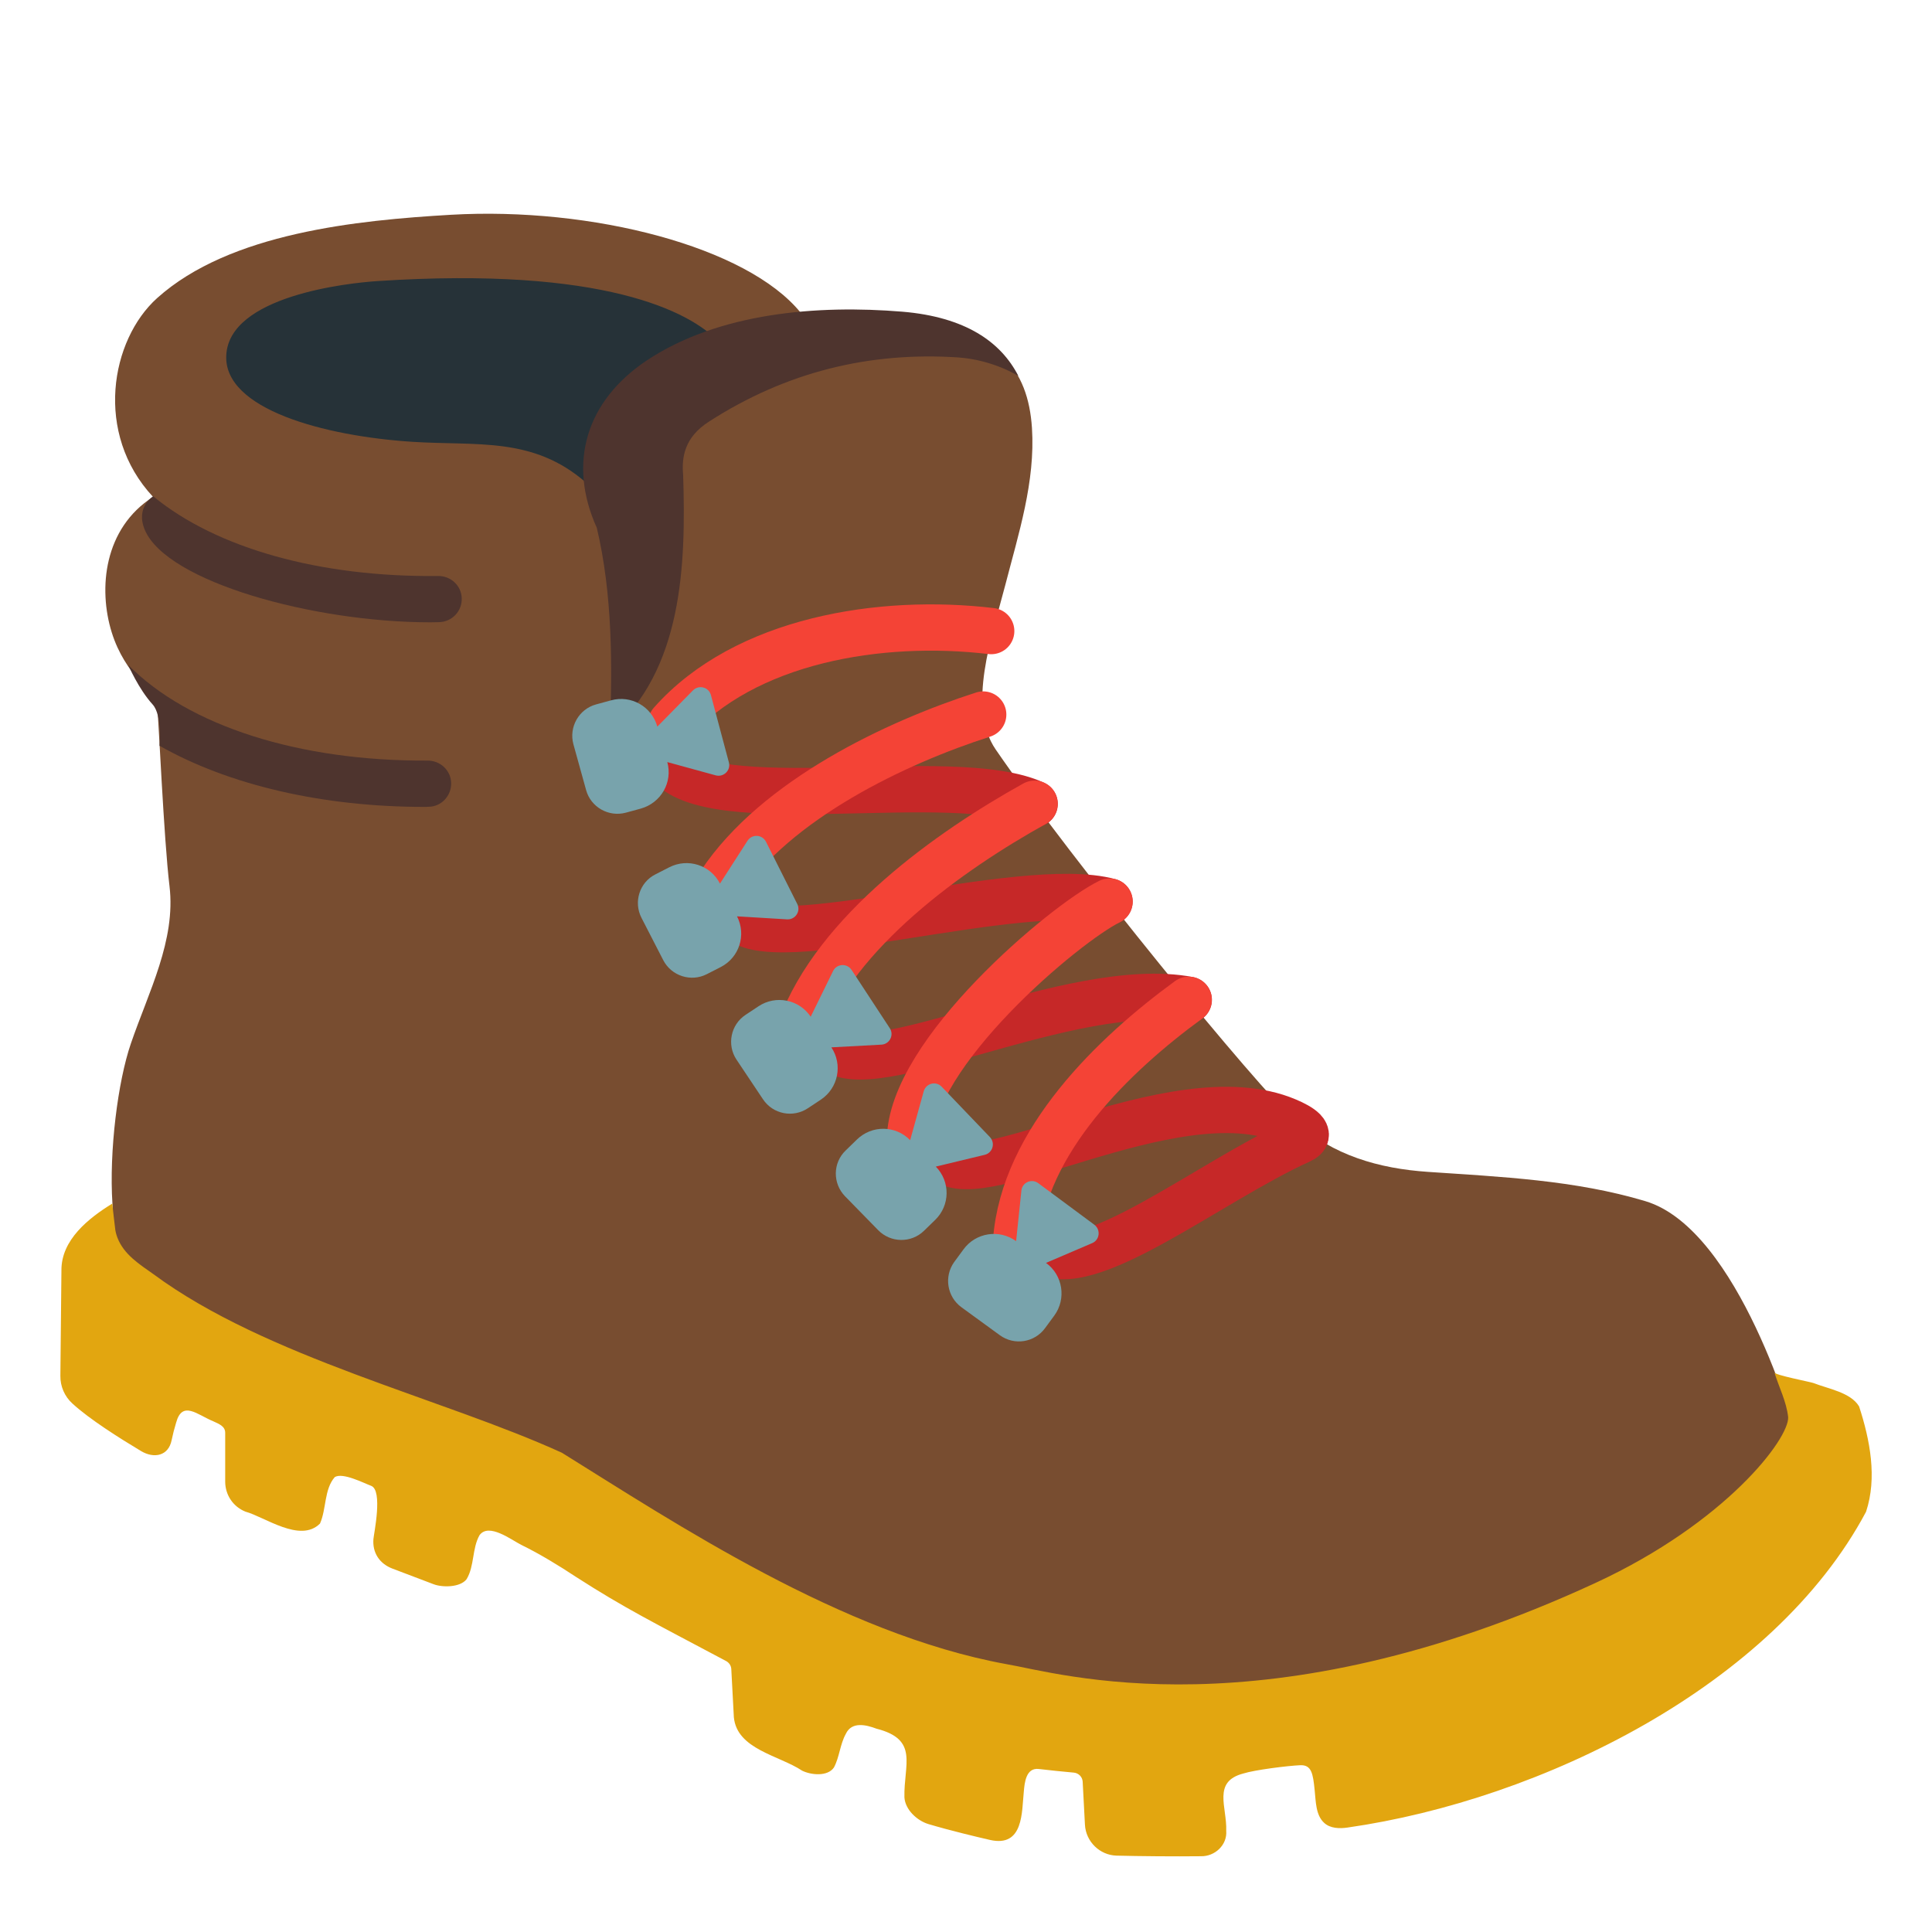
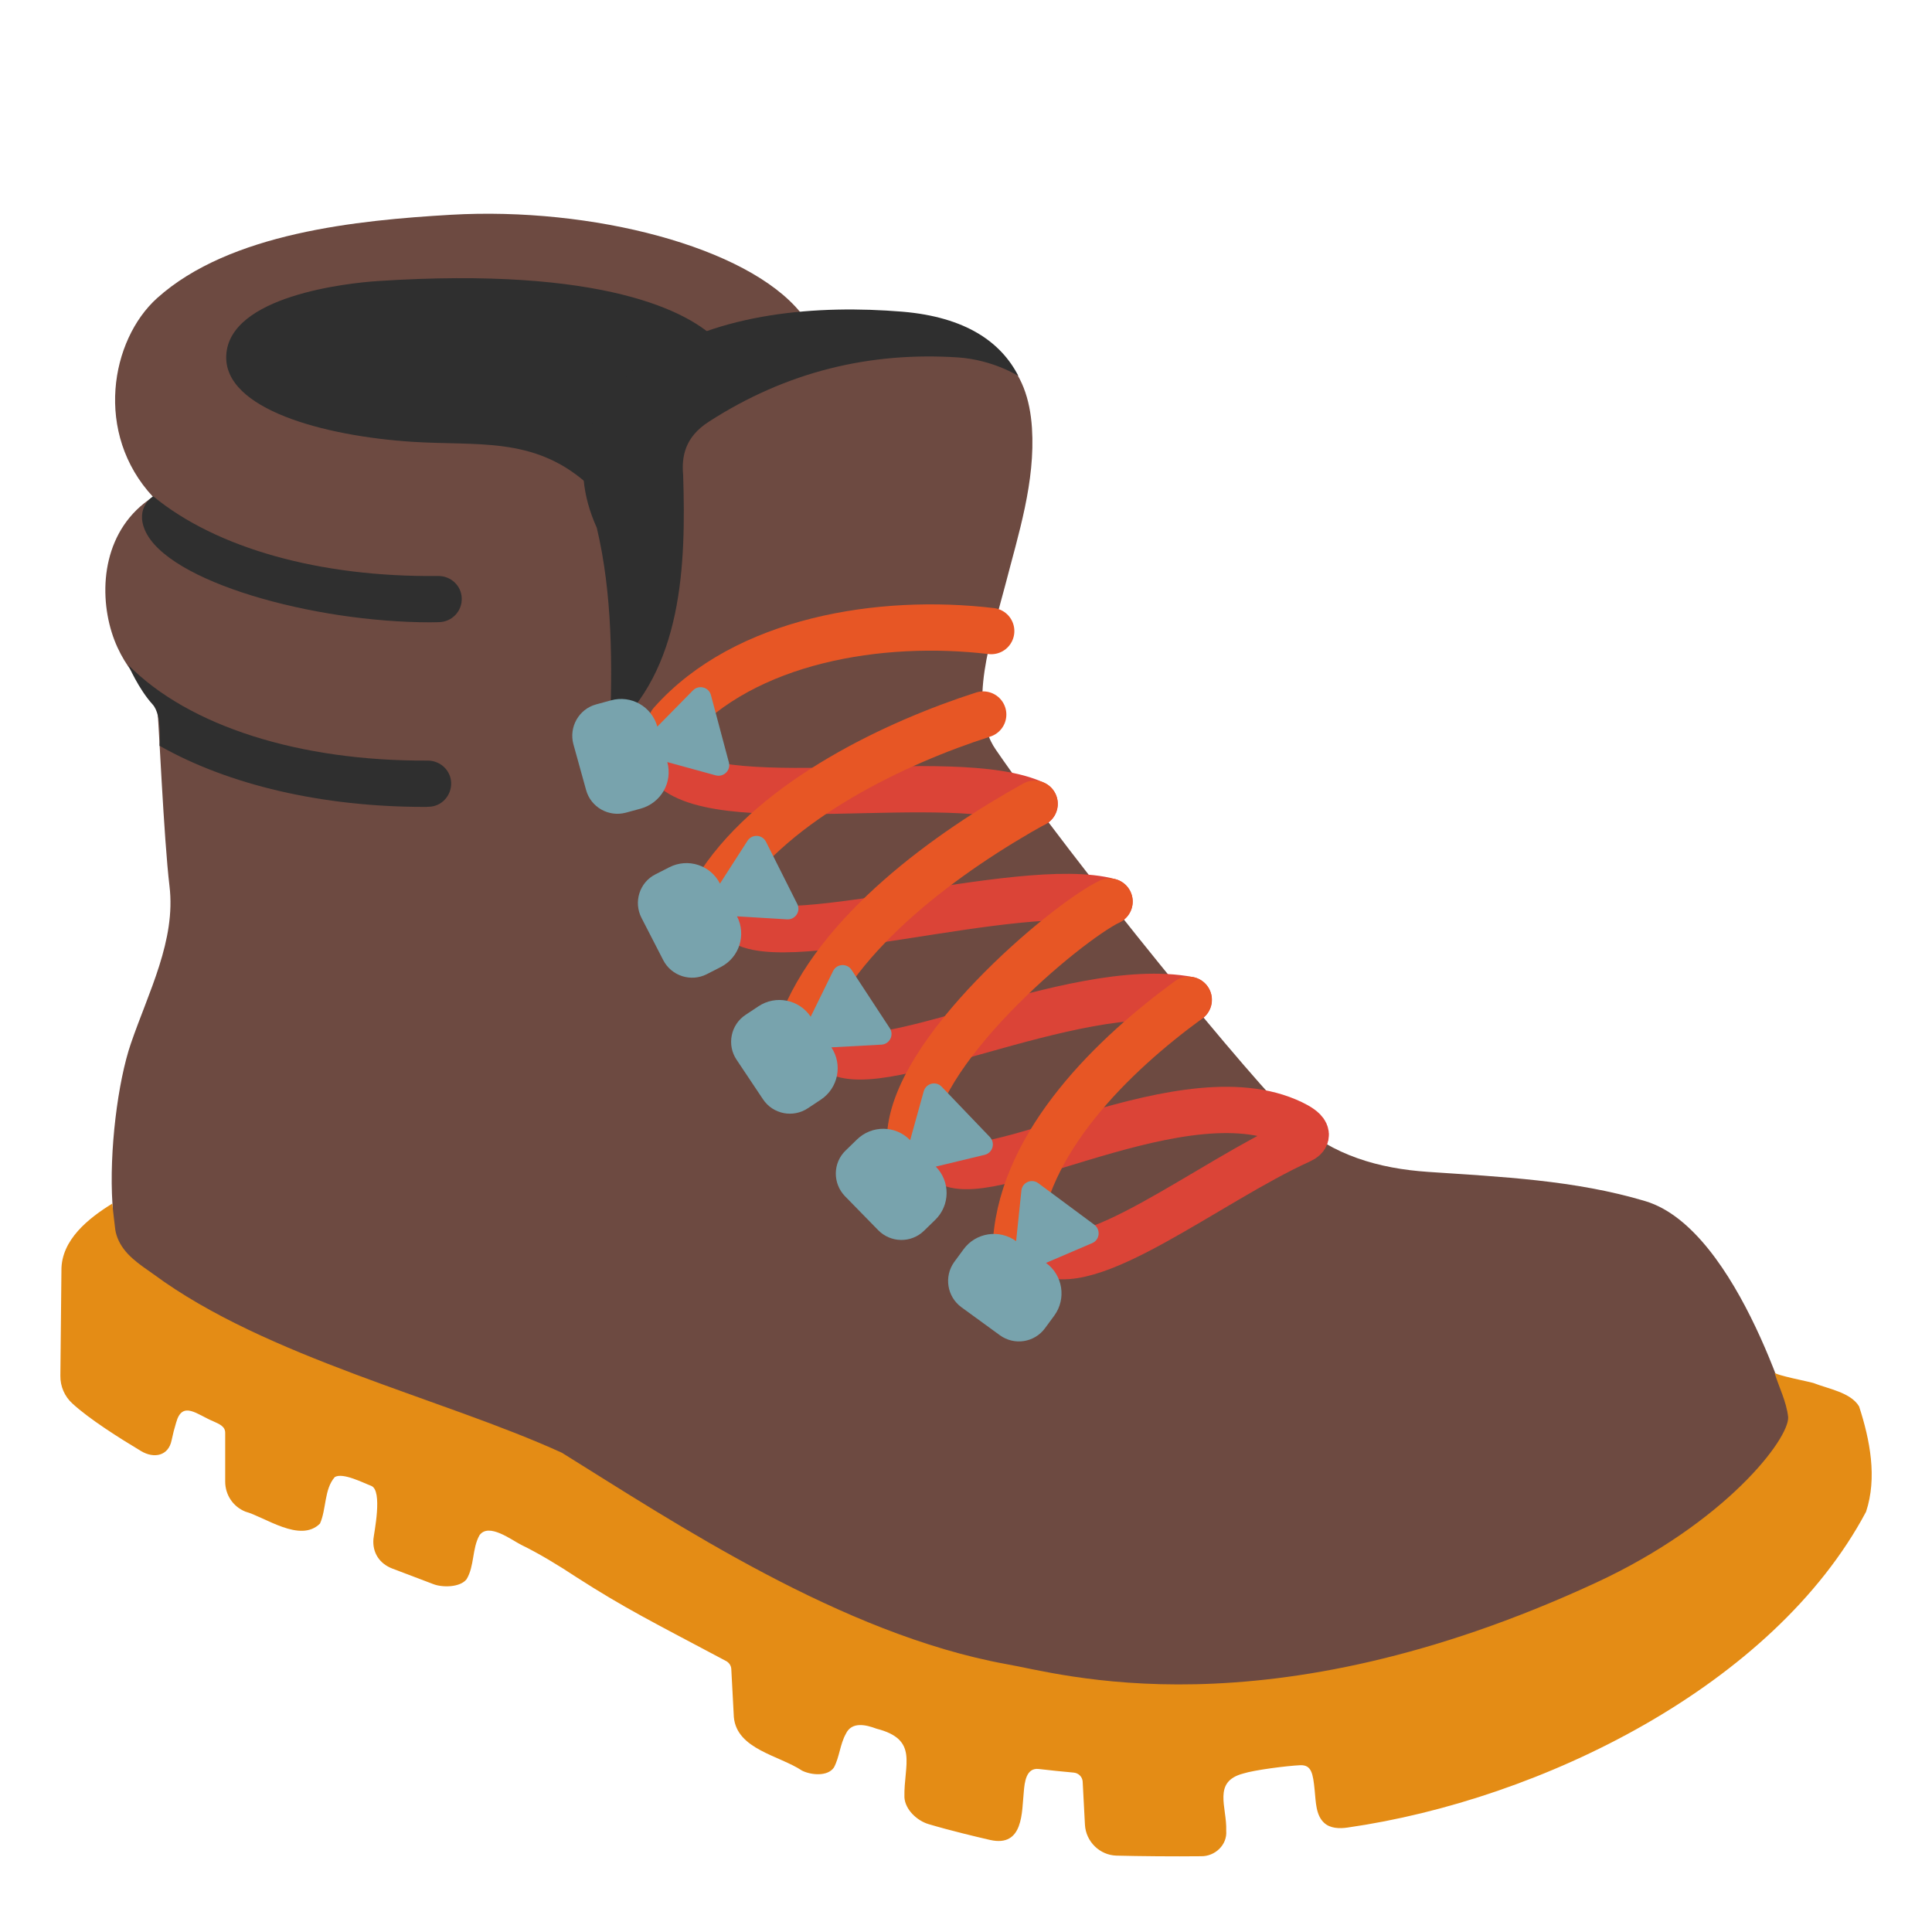
<svg xmlns="http://www.w3.org/2000/svg" version="1.1" id="Layer_5" x="0px" y="0px" viewBox="0 0 128 128" style="enable-background:new 0 0 128 128;" xml:space="preserve">
  <defs id="defs15256" />
  <g id="g15251">
    <g id="g15205">
-       <path style="fill:#263238;" d="M12.78,29.74v-9.19c0.98-1.14,3.82-3.48,10.83-4.16c1.86-0.18,3.66-0.27,5.35-0.27    c6.68,0,14.85,0.63,18.15,3.35c1.79,1.48,3.25,2.64,3.8,3.52L35.49,35.12L12.78,29.74z" id="path15193" />
-       <path style="fill:#784D30;" d="M118.95,94.9c0,0-3.7-13.45-9.94-15.32c-4.67-1.4-9.57-1.61-14.4-1.94    c-3.25-0.22-6.3-1.09-8.75-3.31c-2.62-2.37-14.79-17.24-19.89-24.67c-1.93-2.81-0.25-7.49,0.63-10.89c0.88-3.41,2-6.85,1.77-10.42    c-0.26-3.87-2.2-6.47-8.3-7.26c-4.7-0.61-7.03-0.38-7.03-0.38c-3.54-4.36-13.82-7.02-23.17-6.48c-6.17,0.36-14.64,1.19-19.46,5.52    c-3.08,2.77-4.19,8.96-0.27,13.17c-3.26,2.08-3.64,6.07-2.74,8.97c0.89,2.87,2.91,4.02,3.01,4.86c0.1,0.81,0.44,8.81,0.82,11.96    c0.43,3.59-1.39,7.01-2.56,10.43c-0.86,2.5-1.45,7.13-1.22,10.62c0.07,1-0.03,1.84,0.19,2.58c0.22,0.73,0.75,1.37,1.14,1.69    c7.91,6.45,24.66,10.61,28.2,12.7c3.54,2.08,21.02,14.15,32.26,16.03c11.24,1.87,25.7,1.47,38.6-6.65    C120.74,97.96,118.95,94.9,118.95,94.9z M25.04,18.62c14.97-0.98,20.68,2.04,22.54,3.99c0,0-5.29,1.07-7.07,4.49    c-0.78,1.49-1.75,3.18-1.69,4.87c-3.51-3.06-7.2-2.42-11.52-2.7c-5.83-0.38-12.48-2.16-12.31-5.72    C15.17,19.61,23,18.75,25.04,18.62z" id="path15195" />
+       <path style="fill:#2f2f2f;fill-opacity:1" d="M12.78,29.74v-9.19c0.98-1.14,3.82-3.48,10.83-4.16c1.86-0.18,3.66-0.27,5.35-0.27    c6.68,0,14.85,0.63,18.15,3.35c1.79,1.48,3.25,2.64,3.8,3.52L35.49,35.12L12.78,29.74z" id="path15193" />
+       <path style="fill:#6d4a41;fill-opacity:1" d="M118.95,94.9c0,0-3.7-13.45-9.94-15.32c-4.67-1.4-9.57-1.61-14.4-1.94    c-3.25-0.22-6.3-1.09-8.75-3.31c-2.62-2.37-14.79-17.24-19.89-24.67c-1.93-2.81-0.25-7.49,0.63-10.89c0.88-3.41,2-6.85,1.77-10.42    c-0.26-3.87-2.2-6.47-8.3-7.26c-4.7-0.61-7.03-0.38-7.03-0.38c-3.54-4.36-13.82-7.02-23.17-6.48c-6.17,0.36-14.64,1.19-19.46,5.52    c-3.08,2.77-4.19,8.96-0.27,13.17c-3.26,2.08-3.64,6.07-2.74,8.97c0.89,2.87,2.91,4.02,3.01,4.86c0.1,0.81,0.44,8.81,0.82,11.96    c0.43,3.59-1.39,7.01-2.56,10.43c-0.86,2.5-1.45,7.13-1.22,10.62c0.07,1-0.03,1.84,0.19,2.58c0.22,0.73,0.75,1.37,1.14,1.69    c7.91,6.45,24.66,10.61,28.2,12.7c3.54,2.08,21.02,14.15,32.26,16.03c11.24,1.87,25.7,1.47,38.6-6.65    C120.74,97.96,118.95,94.9,118.95,94.9z M25.04,18.62c14.97-0.98,20.68,2.04,22.54,3.99c0,0-5.29,1.07-7.07,4.49    c-0.78,1.49-1.75,3.18-1.69,4.87c-3.51-3.06-7.2-2.42-11.52-2.7c-5.83-0.38-12.48-2.16-12.31-5.72    C15.17,19.61,23,18.75,25.04,18.62z" id="path15195" />
      <path style="fill:none;" d="M34.86,29.25c-1.08,3.29,0.16,6.85,1.4,10.09c1.31,3.43,2.62,6.87,3.92,10.3" id="path15197" />
-       <path style="fill:#E2A610;" d="M123.63,100.16c0.75-2.26,0.26-4.77-0.46-6.98c-0.55-0.93-2.06-1.17-3.02-1.55    c-0.27-0.09-2.53-0.52-2.59-0.7c0.3,0.98,0.8,1.93,0.91,2.96c0.07,1.43-4.13,6.99-12.78,10.99c-21.95,10.14-35.57,5.95-39.03,5.37    c-10.91-1.99-21.99-9.38-29.43-14c-7.86-3.59-19.61-6.32-27.06-11.83C9.24,83.76,8.21,83.12,7.78,82c0,0-0.1-0.25-0.14-0.51    c-0.07-0.51-0.2-1.75-0.2-1.75c-1.56,0.96-3.39,2.4-3.37,4.43c0,0-0.07,6.98-0.07,6.98c-0.01,0.7,0.28,1.37,0.8,1.84    c1.12,1.03,3.1,2.28,4.55,3.15c0.86,0.51,1.81,0.32,2.02-0.72c0.08-0.39,0.18-0.78,0.3-1.17c0.41-1.49,1.4-0.52,2.45-0.09    c0.36,0.17,0.81,0.32,0.8,0.78c0,0,0,3.22,0,3.22c0,0.88,0.52,1.66,1.34,1.99c1.29,0.35,3.63,2.1,4.94,0.79    c0.43-0.96,0.27-2.27,0.98-3.08c0.53-0.32,1.9,0.39,2.41,0.58c0.79,0.3,0.18,3.16,0.15,3.53c-0.07,0.89,0.39,1.62,1.25,1.95    c0,0,2.74,1.04,2.74,1.04c0.58,0.22,1.75,0.22,2.18-0.33c0.53-0.87,0.36-2.04,0.86-2.92c0.61-0.84,2.11,0.31,2.76,0.64    c1.18,0.57,2.54,1.4,3.64,2.13c3.24,2.08,5.03,2.96,9.94,5.57c0.2,0.11,0.33,0.31,0.34,0.53l0.17,3.19c0.2,2.13,3,2.53,4.52,3.54    c0.58,0.29,1.69,0.41,2.11-0.21c0.37-0.69,0.4-1.53,0.79-2.23c0.39-0.83,1.34-0.6,2.03-0.34c2.83,0.72,1.8,2.37,1.85,4.55    c0.05,0.81,0.83,1.54,1.59,1.77c1.41,0.42,3.16,0.84,4.08,1.05c2.24,0.51,2.1-1.88,2.24-3.2c0.05-0.58,0.14-1.6,0.99-1.5    c0.77,0.09,1.54,0.17,2.32,0.24c0.32,0.03,0.57,0.28,0.59,0.6l0.15,2.85c0.06,1.12,0.98,2.02,2.09,2.05    c1.55,0.04,3.83,0.06,5.6,0.04c0.91,0.02,1.75-0.74,1.67-1.69c0.06-1.56-0.93-3.25,1.13-3.79c0.76-0.24,2.91-0.51,3.77-0.55    c0.75-0.03,0.85,0.54,0.96,1.66c0.08,0.76,0.07,1.65,0.63,2.16c0.4,0.37,1.01,0.39,1.55,0.31    C102.12,119.24,117.5,111.68,123.63,100.16z" id="path15203" />
+       <path style="fill:#e48c15;fill-opacity:1" d="M123.63,100.16c0.75-2.26,0.26-4.77-0.46-6.98c-0.55-0.93-2.06-1.17-3.02-1.55    c-0.27-0.09-2.53-0.52-2.59-0.7c0.3,0.98,0.8,1.93,0.91,2.96c0.07,1.43-4.13,6.99-12.78,10.99c-21.95,10.14-35.57,5.95-39.03,5.37    c-10.91-1.99-21.99-9.38-29.43-14c-7.86-3.59-19.61-6.32-27.06-11.83C9.24,83.76,8.21,83.12,7.78,82c0,0-0.1-0.25-0.14-0.51    c-0.07-0.51-0.2-1.75-0.2-1.75c-1.56,0.96-3.39,2.4-3.37,4.43c0,0-0.07,6.98-0.07,6.98c-0.01,0.7,0.28,1.37,0.8,1.84    c1.12,1.03,3.1,2.28,4.55,3.15c0.86,0.51,1.81,0.32,2.02-0.72c0.08-0.39,0.18-0.78,0.3-1.17c0.41-1.49,1.4-0.52,2.45-0.09    c0.36,0.17,0.81,0.32,0.8,0.78c0,0,0,3.22,0,3.22c0,0.88,0.52,1.66,1.34,1.99c1.29,0.35,3.63,2.1,4.94,0.79    c0.43-0.96,0.27-2.27,0.98-3.08c0.53-0.32,1.9,0.39,2.41,0.58c0.79,0.3,0.18,3.16,0.15,3.53c-0.07,0.89,0.39,1.62,1.25,1.95    c0,0,2.74,1.04,2.74,1.04c0.58,0.22,1.75,0.22,2.18-0.33c0.53-0.87,0.36-2.04,0.86-2.92c0.61-0.84,2.11,0.31,2.76,0.64    c1.18,0.57,2.54,1.4,3.64,2.13c3.24,2.08,5.03,2.96,9.94,5.57c0.2,0.11,0.33,0.31,0.34,0.53l0.17,3.19c0.2,2.13,3,2.53,4.52,3.54    c0.58,0.29,1.69,0.41,2.11-0.21c0.37-0.69,0.4-1.53,0.79-2.23c0.39-0.83,1.34-0.6,2.03-0.34c2.83,0.72,1.8,2.37,1.85,4.55    c0.05,0.81,0.83,1.54,1.59,1.77c1.41,0.42,3.16,0.84,4.08,1.05c2.24,0.51,2.1-1.88,2.24-3.2c0.05-0.58,0.14-1.6,0.99-1.5    c0.77,0.09,1.54,0.17,2.32,0.24c0.32,0.03,0.57,0.28,0.59,0.6l0.15,2.85c0.06,1.12,0.98,2.02,2.09,2.05    c1.55,0.04,3.83,0.06,5.6,0.04c0.91,0.02,1.75-0.74,1.67-1.69c0.06-1.56-0.93-3.25,1.13-3.79c0.76-0.24,2.91-0.51,3.77-0.55    c0.75-0.03,0.85,0.54,0.96,1.66c0.08,0.76,0.07,1.65,0.63,2.16c0.4,0.37,1.01,0.39,1.55,0.31    C102.12,119.24,117.5,111.68,123.63,100.16z" id="path15203" />
    </g>
-     <path style="fill:none;stroke:#C62828;stroke-width:3.067;stroke-linecap:round;stroke-miterlimit:10;" d="M44.21,50.49   c2.66,3.84,19.02,0.28,24.34,2.77" id="path15207" />
-     <path style="fill:none;stroke:#C62828;stroke-width:3.067;stroke-linecap:round;stroke-miterlimit:10;" d="M48.82,60.71   c1.9,2.88,18.85-2.59,24.69-0.98" id="path15209" />
-     <path style="fill:none;stroke:#C62828;stroke-width:3.067;stroke-linecap:round;stroke-miterlimit:10;" d="M55.07,69.38   c2.35,2.72,15.96-4.61,23.69-3.14" id="path15211" />
-     <path style="fill:none;stroke:#C62828;stroke-width:3.067;stroke-miterlimit:10;" d="M62.31,76.5c1.73,3.3,15.38-5.46,22.96-2.24   c0.87,0.37,1.75,0.9,0.89,1.29c-6.12,2.77-14.23,9.37-17.18,7.27" id="path15213" />
-     <path style="fill:none;stroke:#F44336;stroke-width:3.067;stroke-linecap:round;stroke-miterlimit:10;" d="M67.32,82.23   c0.48-6.63,6.51-12.4,11.43-15.99" id="path15215" />
-     <path style="fill:none;stroke:#F44336;stroke-width:3.067;stroke-linecap:round;stroke-miterlimit:10;" d="M60.29,75.54   c0-5.74,10.26-14.36,13.22-15.81" id="path15217" />
-     <path style="fill:none;stroke:#F44336;stroke-width:3.067;stroke-linecap:round;stroke-miterlimit:10;" d="M53.02,68.19   c2.35-6.47,9.95-11.85,15.52-14.94" id="path15219" />
-     <path style="fill:none;stroke:#F44336;stroke-width:3.067;stroke-linecap:round;stroke-miterlimit:10;" d="M47.71,58.53   c3.72-5.59,11.69-9.35,17.43-11.19" id="path15221" />
-     <path style="fill:none;stroke:#F44336;stroke-width:3.067;stroke-linecap:round;stroke-miterlimit:10;" d="M44.47,47.9   c4.89-5.52,13.88-6.96,21.2-6.09" id="path15223" />
-     <path style="fill:#4e342e;fill-opacity:1" d="M39.54,34.97c1.04,4.38,1.04,9.15,0.86,13.58c4.84-4.16,5.05-11.14,4.86-17.08   c-0.11-1.21,0.11-2.51,1.7-3.53c5.16-3.33,10.69-4.64,16.51-4.26c2.33,0.16,4,1.23,4,1.23c-1.15-2.25-3.5-3.91-7.69-4.26   c-5.59-0.46-12.14,0.05-16.93,3.23C38.84,26.56,37.59,30.66,39.54,34.97z" id="path15225" />
+     <path style="fill:none;stroke:#db4437;stroke-width:3.067;stroke-linecap:round;stroke-miterlimit:10;stroke-opacity:1" d="M44.21,50.49   c2.66,3.84,19.02,0.28,24.34,2.77" id="path15207" />
+     <path style="fill:none;stroke:#db4437;stroke-width:3.067;stroke-linecap:round;stroke-miterlimit:10;stroke-opacity:1" d="M48.82,60.71   c1.9,2.88,18.85-2.59,24.69-0.98" id="path15209" />
+     <path style="fill:none;stroke:#db4437;stroke-width:3.067;stroke-linecap:round;stroke-miterlimit:10;stroke-opacity:1" d="M55.07,69.38   c2.35,2.72,15.96-4.61,23.69-3.14" id="path15211" />
+     <path style="fill:none;stroke:#db4437;stroke-width:3.067;stroke-miterlimit:10;stroke-opacity:1" d="M62.31,76.5c1.73,3.3,15.38-5.46,22.96-2.24   c0.87,0.37,1.75,0.9,0.89,1.29c-6.12,2.77-14.23,9.37-17.18,7.27" id="path15213" />
+     <path style="fill:none;stroke:#e75625;stroke-width:3.067;stroke-linecap:round;stroke-miterlimit:10;stroke-opacity:1" d="M67.32,82.23   c0.48-6.63,6.51-12.4,11.43-15.99" id="path15215" />
+     <path style="fill:none;stroke:#e75625;stroke-width:3.067;stroke-linecap:round;stroke-miterlimit:10;stroke-opacity:1" d="M60.29,75.54   c0-5.74,10.26-14.36,13.22-15.81" id="path15217" />
+     <path style="fill:none;stroke:#e75625;stroke-width:3.067;stroke-linecap:round;stroke-miterlimit:10;stroke-opacity:1" d="M53.02,68.19   c2.35-6.47,9.95-11.85,15.52-14.94" id="path15219" />
+     <path style="fill:none;stroke:#e75625;stroke-width:3.067;stroke-linecap:round;stroke-miterlimit:10;stroke-opacity:1" d="M47.71,58.53   c3.72-5.59,11.69-9.35,17.43-11.19" id="path15221" />
+     <path style="fill:none;stroke:#e75625;stroke-width:3.067;stroke-linecap:round;stroke-miterlimit:10;stroke-opacity:1" d="M44.47,47.9   c4.89-5.52,13.88-6.96,21.2-6.09" id="path15223" />
+     <path style="fill:#2f2f2f;fill-opacity:1" d="M39.54,34.97c1.04,4.38,1.04,9.15,0.86,13.58c4.84-4.16,5.05-11.14,4.86-17.08   c-0.11-1.21,0.11-2.51,1.7-3.53c5.16-3.33,10.69-4.64,16.51-4.26c2.33,0.16,4,1.23,4,1.23c-1.15-2.25-3.5-3.91-7.69-4.26   c-5.59-0.46-12.14,0.05-16.93,3.23C38.84,26.56,37.59,30.66,39.54,34.97z" id="path15225" />
    <g id="g15237">
-       <path style="fill:#78A3AC;" d="M44.21,50.49l3.21,0.88c0.53,0.14,1.01-0.34,0.87-0.86l-1.19-4.46c-0.14-0.53-0.8-0.7-1.19-0.31    l-2.36,2.4l0,0c-0.37-1.33-1.74-2.11-3.07-1.74l-0.99,0.27c-1.14,0.31-1.81,1.5-1.5,2.64l0.84,3.03c0.31,1.14,1.5,1.81,2.64,1.5    l0.99-0.27C43.8,53.19,44.58,51.82,44.21,50.49L44.21,50.49z" id="path15227" />
-       <path style="fill:#78A3AC;" d="M63.7,86.61l2.54,1.85c0.96,0.7,2.3,0.49,3-0.47l0.61-0.83c0.81-1.11,0.57-2.68-0.55-3.49    l3.06-1.31c0.5-0.21,0.58-0.89,0.14-1.22l-3.71-2.75c-0.44-0.33-1.07-0.05-1.12,0.49l-0.35,3.35l0,0    c-1.11-0.81-2.68-0.57-3.49,0.55l-0.61,0.83C62.53,84.57,62.74,85.91,63.7,86.61z" id="path15229" />
-       <path style="fill:#78A3AC;" d="M55.98,79.25l2.2,2.25c0.83,0.85,2.19,0.87,3.04,0.04l0.74-0.72c0.99-0.96,1.01-2.54,0.04-3.53    l3.24-0.78c0.53-0.13,0.72-0.78,0.34-1.18L62.39,72c-0.38-0.4-1.04-0.23-1.19,0.3l-0.9,3.24l0,0c-0.96-0.99-2.54-1.01-3.53-0.04    l-0.74,0.72C55.17,77.04,55.16,78.4,55.98,79.25z" id="path15231" />
-       <path style="fill:#78A3AC;" d="M48.8,70.21l1.75,2.62c0.66,0.99,1.99,1.25,2.98,0.59l0.86-0.57c1.15-0.77,1.45-2.32,0.69-3.46    l3.32-0.18c0.54-0.03,0.85-0.64,0.55-1.09l-2.53-3.86c-0.3-0.46-0.99-0.42-1.23,0.08l-1.48,3.02l0,0    c-0.77-1.15-2.32-1.45-3.46-0.69l-0.86,0.57C48.41,67.89,48.14,69.23,48.8,70.21z" id="path15233" />
-       <path style="fill:#78A3AC;" d="M42.5,60.81l1.44,2.8c0.54,1.05,1.84,1.47,2.89,0.93l0.92-0.47c1.23-0.63,1.71-2.13,1.08-3.36    l3.32,0.2c0.54,0.03,0.92-0.54,0.67-1.02l-2.07-4.12c-0.25-0.49-0.93-0.53-1.23-0.06l-1.82,2.83l0,0    c-0.63-1.23-2.13-1.71-3.36-1.08l-0.92,0.47C42.37,58.46,41.96,59.76,42.5,60.81z" id="path15235" />
+       <path style="fill:#78a3ad;fill-opacity:1" d="M44.21,50.49l3.21,0.88c0.53,0.14,1.01-0.34,0.87-0.86l-1.19-4.46c-0.14-0.53-0.8-0.7-1.19-0.31    l-2.36,2.4l0,0c-0.37-1.33-1.74-2.11-3.07-1.74l-0.99,0.27c-1.14,0.31-1.81,1.5-1.5,2.64l0.84,3.03c0.31,1.14,1.5,1.81,2.64,1.5    l0.99-0.27C43.8,53.19,44.58,51.82,44.21,50.49L44.21,50.49z" id="path15227" />
+       <path style="fill:#78a3ad;fill-opacity:1" d="M63.7,86.61l2.54,1.85c0.96,0.7,2.3,0.49,3-0.47l0.61-0.83c0.81-1.11,0.57-2.68-0.55-3.49    l3.06-1.31c0.5-0.21,0.58-0.89,0.14-1.22l-3.71-2.75c-0.44-0.33-1.07-0.05-1.12,0.49l-0.35,3.35l0,0    c-1.11-0.81-2.68-0.57-3.49,0.55l-0.61,0.83C62.53,84.57,62.74,85.91,63.7,86.61z" id="path15229" />
+       <path style="fill:#78a3ad;fill-opacity:1" d="M55.98,79.25l2.2,2.25c0.83,0.85,2.19,0.87,3.04,0.04l0.74-0.72c0.99-0.96,1.01-2.54,0.04-3.53    l3.24-0.78c0.53-0.13,0.72-0.78,0.34-1.18L62.39,72c-0.38-0.4-1.04-0.23-1.19,0.3l-0.9,3.24l0,0c-0.96-0.99-2.54-1.01-3.53-0.04    l-0.74,0.72C55.17,77.04,55.16,78.4,55.98,79.25z" id="path15231" />
+       <path style="fill:#78a3ad;fill-opacity:1" d="M48.8,70.21l1.75,2.62c0.66,0.99,1.99,1.25,2.98,0.59l0.86-0.57c1.15-0.77,1.45-2.32,0.69-3.46    l3.32-0.18c0.54-0.03,0.85-0.64,0.55-1.09l-2.53-3.86c-0.3-0.46-0.99-0.42-1.23,0.08l-1.48,3.02l0,0    c-0.77-1.15-2.32-1.45-3.46-0.69l-0.86,0.57C48.41,67.89,48.14,69.23,48.8,70.21z" id="path15233" />
+       <path style="fill:#78a3ad;fill-opacity:1" d="M42.5,60.81l1.44,2.8c0.54,1.05,1.84,1.47,2.89,0.93l0.92-0.47c1.23-0.63,1.71-2.13,1.08-3.36    l3.32,0.2c0.54,0.03,0.92-0.54,0.67-1.02l-2.07-4.12c-0.25-0.49-0.93-0.53-1.23-0.06l-1.82,2.83l0,0    c-0.63-1.23-2.13-1.71-3.36-1.08l-0.92,0.47C42.37,58.46,41.96,59.76,42.5,60.81z" id="path15235" />
    </g>
    <g id="g15241">
-       <path style="fill:#4E342E;" d="M28.51,41.23c-7.76,0-17.44-2.68-18.91-6.11c-0.65-1.53,0.55-2.24,0.55-2.24    c4.18,3.44,11.04,5.37,18.87,5.28c0.84-0.01,1.54,0.63,1.57,1.46v0c0.04,0.87-0.65,1.59-1.52,1.6    C28.88,41.22,28.69,41.23,28.51,41.23z" id="path15239" />
+       <path style="fill:#2f2f2f;fill-opacity:1" d="M28.51,41.23c-7.76,0-17.44-2.68-18.91-6.11c-0.65-1.53,0.55-2.24,0.55-2.24    c4.18,3.44,11.04,5.37,18.87,5.28c0.84-0.01,1.54,0.63,1.57,1.46v0c0.04,0.87-0.65,1.59-1.52,1.6    C28.88,41.22,28.69,41.23,28.51,41.23z" id="path15239" />
    </g>
    <g id="g15245">
-       <path style="fill:#4E342E;" d="M28.14,53.46c-6.8,0-12.98-1.45-17.57-4.05c0,0,0.19-2.03-0.46-2.74    c-0.95-1.05-1.61-2.61-1.61-2.61c4,4.05,11.35,6.38,19.83,6.33c0.84,0,1.53,0.64,1.56,1.47v0c0.03,0.86-0.65,1.59-1.5,1.59    C28.3,53.46,28.22,53.46,28.14,53.46z" id="path15243" />
+       <path style="fill:#2f2f2f;fill-opacity:1" d="M28.14,53.46c-6.8,0-12.98-1.45-17.57-4.05c0,0,0.19-2.03-0.46-2.74    c-0.95-1.05-1.61-2.61-1.61-2.61c4,4.05,11.35,6.38,19.83,6.33c0.84,0,1.53,0.64,1.56,1.47v0c0.03,0.86-0.65,1.59-1.5,1.59    C28.3,53.46,28.22,53.46,28.14,53.46z" id="path15243" />
    </g>
  </g>
</svg>
